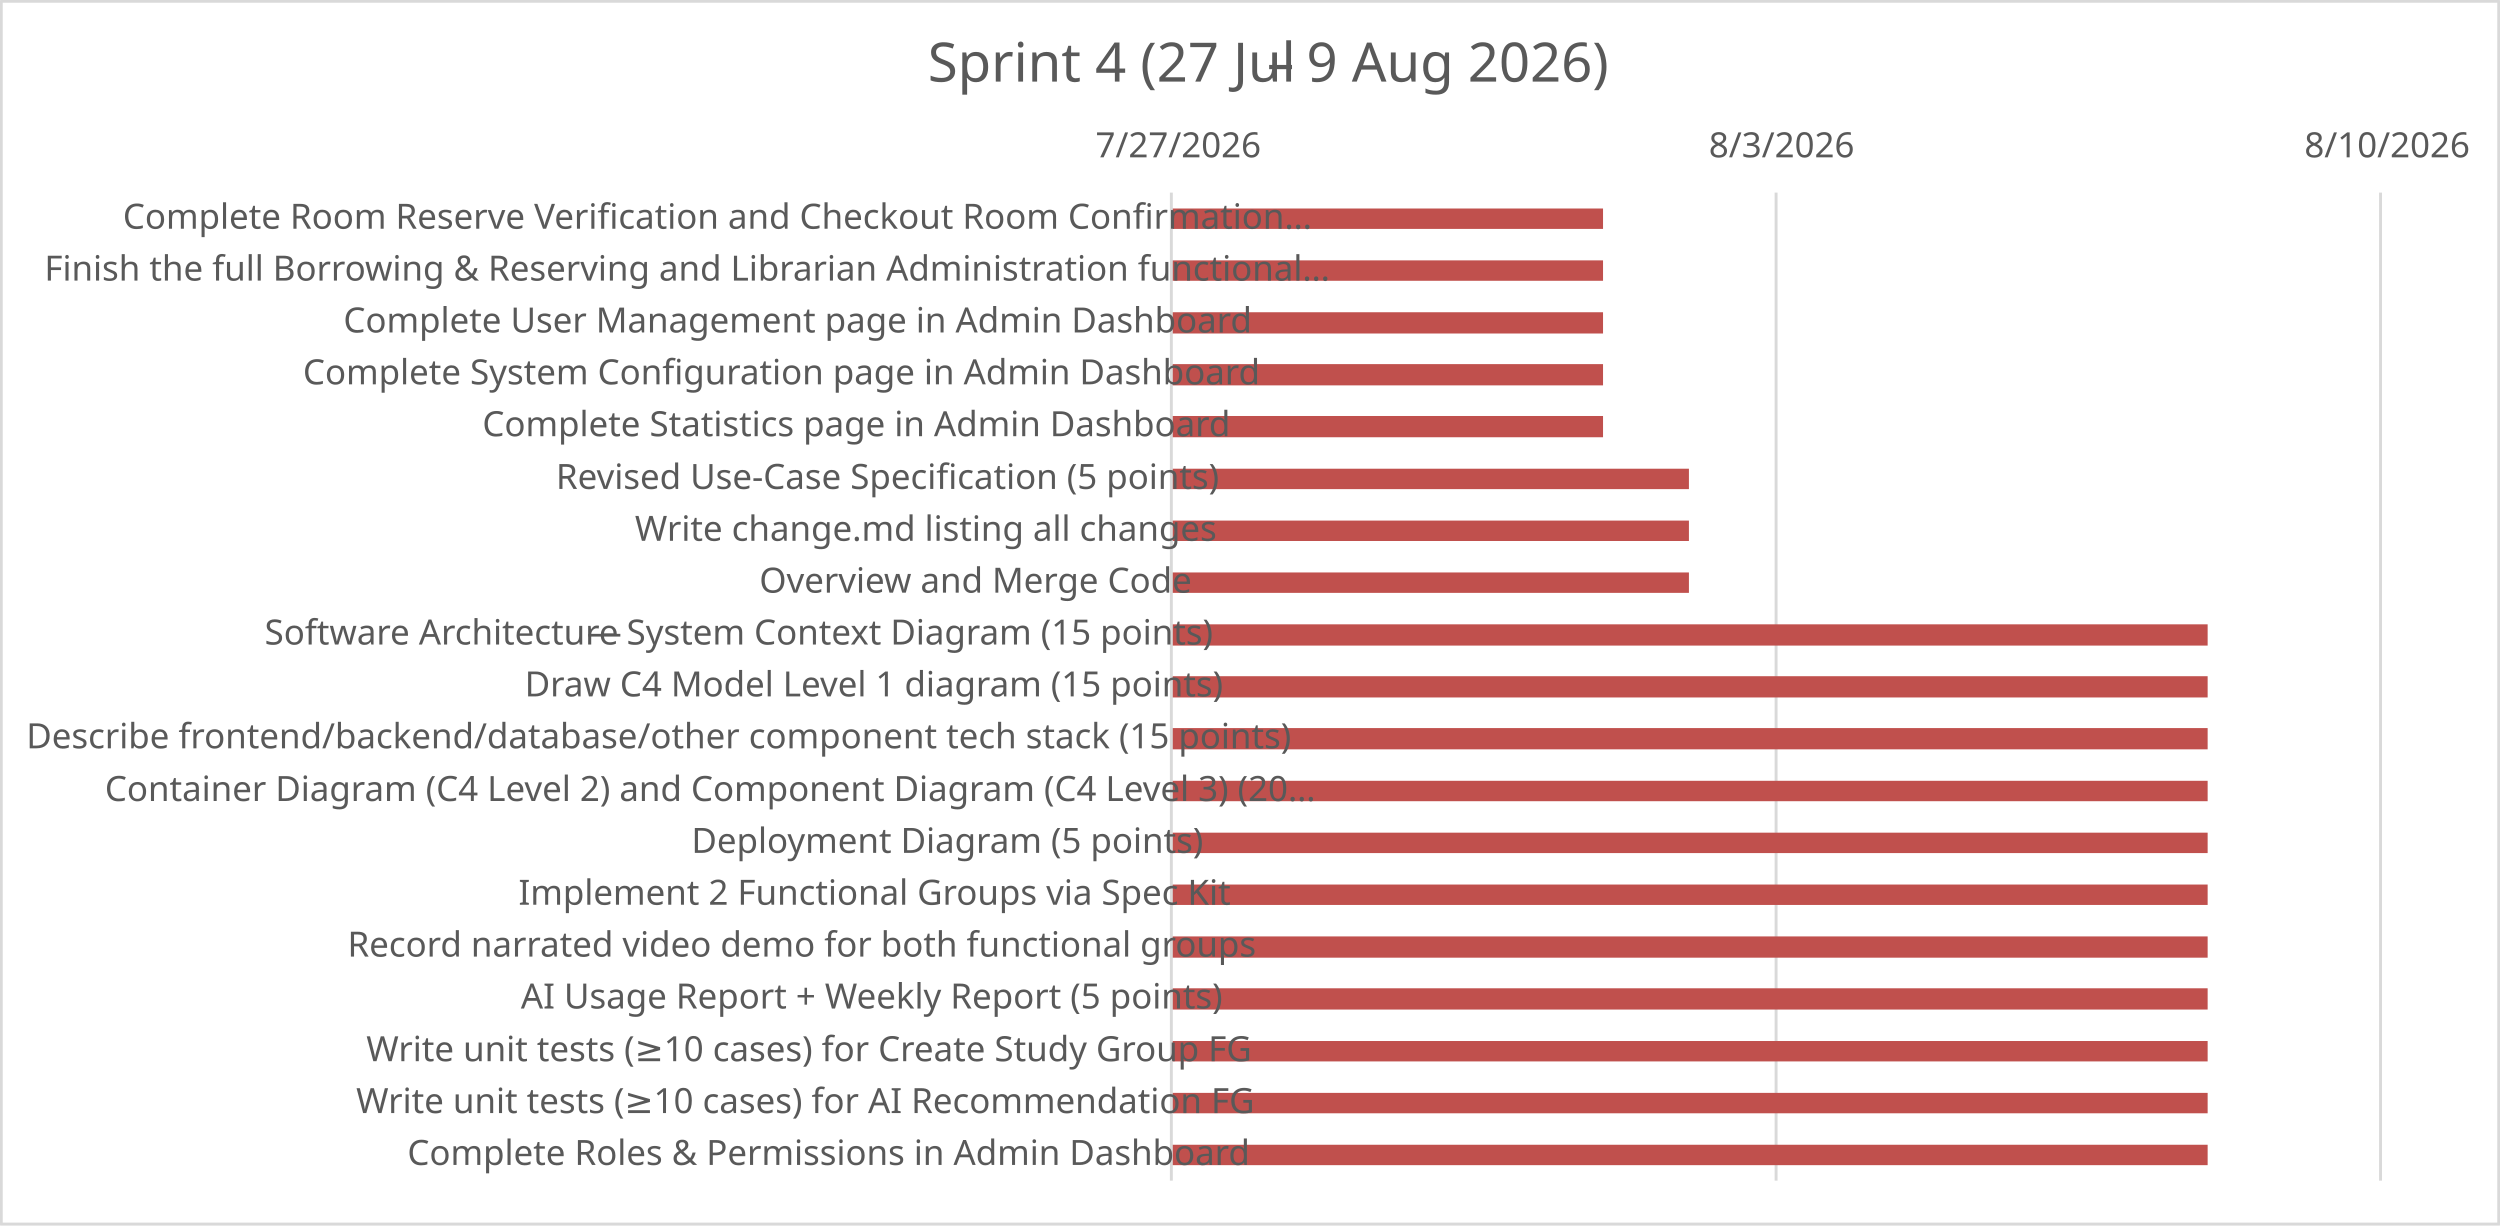
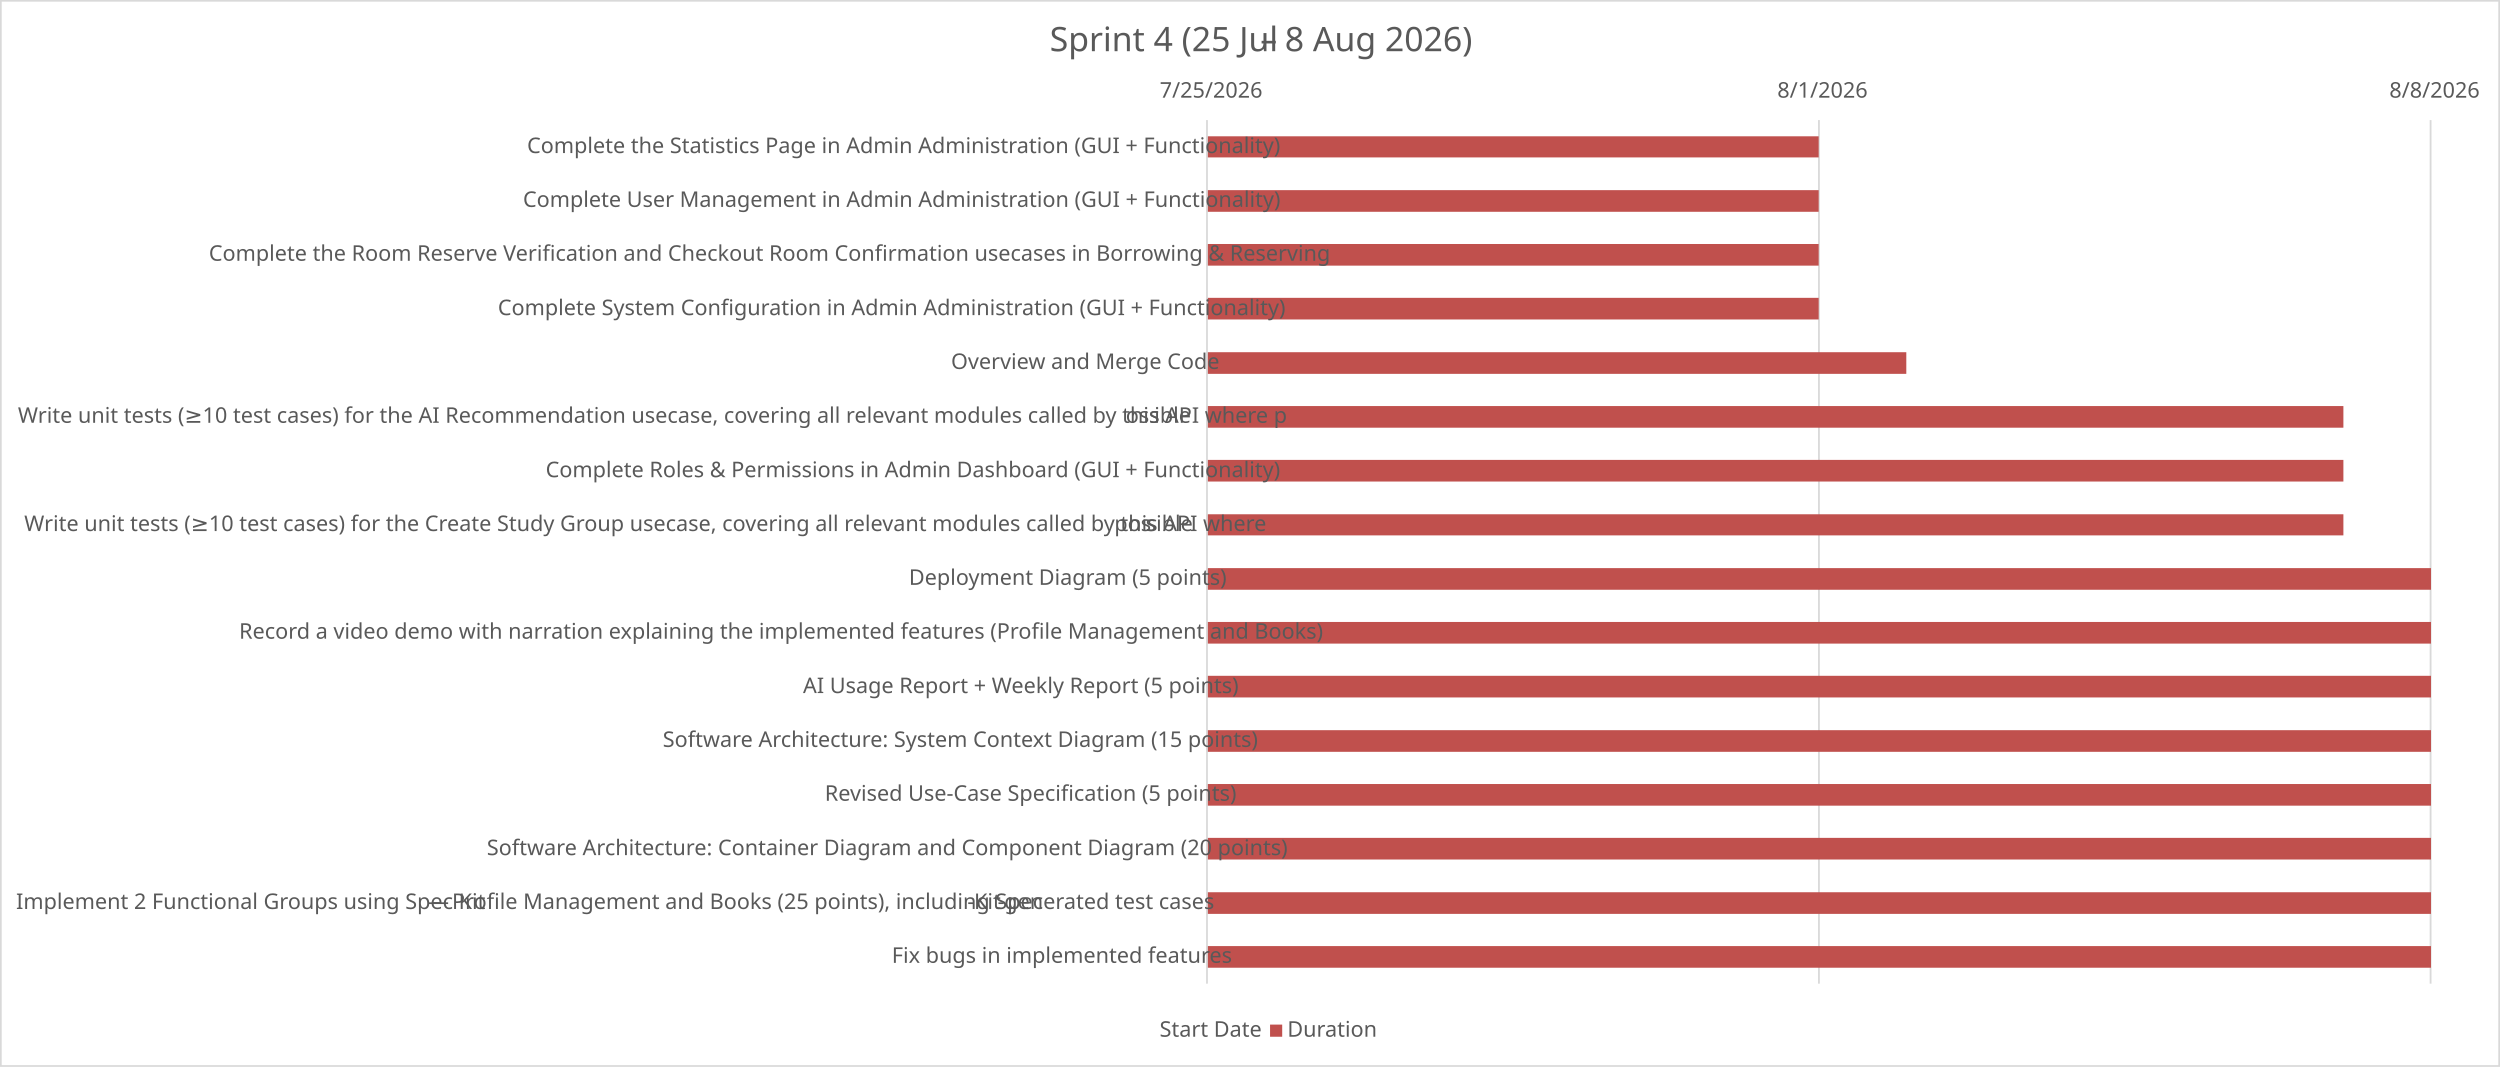
- <svg xmlns="http://www.w3.org/2000/svg" width="2940" height="1441" xml:space="preserve" overflow="hidden">
+ <svg xmlns="http://www.w3.org/2000/svg" width="4736" height="2021" xml:space="preserve" overflow="hidden">
  <defs>
    <clipPath id="clip0">
-       <rect x="3304" y="5776" width="2940" height="1441" />
+       <rect x="5426" y="6221" width="4736" height="2021" />
    </clipPath>
  </defs>
-   <g clip-path="url(#clip0)" transform="translate(-3304 -5776)">
-     <rect x="3305" y="5777" width="2937" height="1438" fill="#FFFFFF" />
+   <g clip-path="url(#clip0)" transform="translate(-5426 -6221)">
+     <rect x="5427" y="6222" width="4733" height="2018" fill="#FFFFFF" />
    <g>
-       <path d="M5392.68 6002.5 5392.68 7164.5M6103.5 6002.5 6103.5 7164.5" stroke="#D9D9D9" stroke-width="3.438" stroke-linejoin="round" stroke-miterlimit="10" fill="none" />
+       <path d="M8871.79 6448.5 8871.79 8084.5M10030.5 6448.5 10030.5 8084.5" stroke="#D9D9D9" stroke-width="3.438" stroke-linejoin="round" stroke-miterlimit="10" fill="none" />
    </g>
    <g>
-       <path d="M5189.17 6021.2 4681 6021.2 4681 6045.2 5189.17 6045.2ZM5189.17 6082.2 4681 6082.2 4681 6106.2 5189.17 6106.2ZM5189.17 6143.2 4681 6143.2 4681 6168.2 5189.17 6168.2ZM5189.17 6204.2 4681 6204.2 4681 6229.2 5189.17 6229.2ZM5189.17 6265.21 4681 6265.21 4681 6290.21 5189.17 6290.21ZM5290.17 6327.21 4681 6327.21 4681 6351.21 5290.17 6351.21ZM5290.17 6388.21 4681 6388.21 4681 6412.21 5290.17 6412.21ZM5290.17 6449.21 4681 6449.21 4681 6473.21 5290.17 6473.21ZM5900.19 6510.21 4681 6510.21 4681 6535.21 5900.19 6535.21ZM5900.19 6571.22 4681 6571.22 4681 6596.22 5900.19 6596.22ZM5900.19 6632.22 4681 6632.22 4681 6657.22 5900.19 6657.22ZM5900.19 6694.22 4681 6694.22 4681 6718.22 5900.19 6718.22ZM5900.19 6755.22 4681 6755.22 4681 6779.22 5900.19 6779.22ZM5900.19 6816.22 4681 6816.22 4681 6840.22 5900.19 6840.22ZM5900.19 6877.23 4681 6877.23 4681 6902.23 5900.19 6902.23ZM5900.19 6938.23 4681 6938.23 4681 6963.23 5900.19 6963.23ZM5900.19 7000.23 4681 7000.23 4681 7024.23 5900.19 7024.23ZM5900.19 7061.23 4681 7061.23 4681 7085.23 5900.19 7085.23ZM5900.19 7122.23 4681 7122.23 4681 7146.23 5900.19 7146.23Z" fill="#C0504D" />
+       <path d="M8871.29 6479.21 7712 6479.21 7712 6519.21 8871.29 6519.21ZM8871.29 6581.22 7712 6581.22 7712 6622.22 8871.29 6622.22ZM8871.29 6683.22 7712 6683.22 7712 6724.22 8871.29 6724.22ZM8871.29 6785.22 7712 6785.22 7712 6826.22 8871.29 6826.22ZM9037.3 6888.23 7712 6888.23 7712 6929.23 9037.3 6929.23ZM9865.32 6990.23 7712 6990.23 7712 7031.23 9865.32 7031.23ZM9865.32 7092.23 7712 7092.23 7712 7133.23 9865.32 7133.23ZM9865.32 7195.24 7712 7195.24 7712 7235.24 9865.32 7235.24ZM10031.3 7297.24 7712 7297.24 7712 7338.24 10031.3 7338.24ZM10031.3 7399.24 7712 7399.24 7712 7440.24 10031.3 7440.24ZM10031.3 7501.25 7712 7501.25 7712 7542.25 10031.3 7542.25ZM10031.3 7604.25 7712 7604.25 7712 7645.25 10031.3 7645.25ZM10031.3 7706.25 7712 7706.25 7712 7747.25 10031.3 7747.25ZM10031.3 7808.26 7712 7808.26 7712 7849.26 10031.3 7849.26ZM10031.3 7911.26 7712 7911.26 7712 7952.26 10031.3 7952.26ZM10031.3 8013.26 7712 8013.26 7712 8054.26 10031.3 8054.26Z" fill="#C0504D" />
    </g>
    <g>
-       <path d="M4681.5 6002.5 4681.5 7164.5" stroke="#D9D9D9" stroke-width="3.438" stroke-linejoin="round" stroke-miterlimit="10" fill="none" fill-rule="evenodd" />
+       <path d="M7712.5 6448.5 7712.5 8084.5" stroke="#D9D9D9" stroke-width="3.438" stroke-linejoin="round" stroke-miterlimit="10" fill="none" fill-rule="evenodd" />
    </g>
    <g>
-       <text fill="#595959" font-family="Calibri,Calibri_MSFontService,sans-serif" font-weight="400" font-size="41" transform="matrix(1 0 0 1 4592.32 5961)">7/27/2026</text>
+       <text fill="#595959" font-family="Calibri,Calibri_MSFontService,sans-serif" font-weight="400" font-size="41" transform="matrix(1 0 0 1 7622.98 6406)">7/25/2026</text>
    </g>
    <g>
-       <text fill="#595959" font-family="Calibri,Calibri_MSFontService,sans-serif" font-weight="400" font-size="41" transform="matrix(1 0 0 1 5313.57 5961)">8/3/2026</text>
+       <text fill="#595959" font-family="Calibri,Calibri_MSFontService,sans-serif" font-weight="400" font-size="41" transform="matrix(1 0 0 1 8792.88 6406)">8/1/2026</text>
    </g>
    <g>
-       <text fill="#595959" font-family="Calibri,Calibri_MSFontService,sans-serif" font-weight="400" font-size="41" transform="matrix(1 0 0 1 6013.93 5961)">8/10/2026</text>
+       <text fill="#595959" font-family="Calibri,Calibri_MSFontService,sans-serif" font-weight="400" font-size="41" transform="matrix(1 0 0 1 9952.33 6406)">8/8/2026</text>
    </g>
    <g>
-       <text fill="#595959" font-family="Calibri,Calibri_MSFontService,sans-serif" font-weight="400" font-size="41" transform="matrix(1 0 0 1 3448.5 6045)">Complete Room Reserve Verification and Checkout Room Confirmation…</text>
+       <text fill="#595959" font-family="Calibri,Calibri_MSFontService,sans-serif" font-weight="400" font-size="41" transform="matrix(1 0 0 1 6424.44 6511)">Complete the Statistics Page in Admin Administration (GUI + Functionality)</text>
    </g>
    <g>
-       <text fill="#595959" font-family="Calibri,Calibri_MSFontService,sans-serif" font-weight="400" font-size="41" transform="matrix(1 0 0 1 3356.23 6106)">Finish the full Borrowing &amp; Reserving and Librarian Administration functional…</text>
+       <text fill="#595959" font-family="Calibri,Calibri_MSFontService,sans-serif" font-weight="400" font-size="41" transform="matrix(1 0 0 1 6416.69 6613)">Complete User Management in Admin Administration (GUI + Functionality)</text>
    </g>
    <g>
-       <text fill="#595959" font-family="Calibri,Calibri_MSFontService,sans-serif" font-weight="400" font-size="41" transform="matrix(1 0 0 1 3707.83 6167)">Complete User Management page in Admin Dashboard</text>
+       <text fill="#595959" font-family="Calibri,Calibri_MSFontService,sans-serif" font-weight="400" font-size="41" transform="matrix(1 0 0 1 5821.61 6715)">Complete the Room Reserve Verification and Checkout Room Confirmation usecases in Borrowing &amp; Reserving</text>
    </g>
    <g>
-       <text fill="#595959" font-family="Calibri,Calibri_MSFontService,sans-serif" font-weight="400" font-size="41" transform="matrix(1 0 0 1 3660.25 6228)">Complete System Configuration page in Admin Dashboard</text>
+       <text fill="#595959" font-family="Calibri,Calibri_MSFontService,sans-serif" font-weight="400" font-size="41" transform="matrix(1 0 0 1 6369.12 6818)">Complete System Configuration in Admin Administration (GUI + Functionality)</text>
    </g>
    <g>
-       <text fill="#595959" font-family="Calibri,Calibri_MSFontService,sans-serif" font-weight="400" font-size="41" transform="matrix(1 0 0 1 3871.27 6289)">Complete Statistics page in Admin Dashboard</text>
+       <text fill="#595959" font-family="Calibri,Calibri_MSFontService,sans-serif" font-weight="400" font-size="41" transform="matrix(1 0 0 1 7227.6 6920)">Overview and Merge Code</text>
    </g>
    <g>
-       <text fill="#595959" font-family="Calibri,Calibri_MSFontService,sans-serif" font-weight="400" font-size="41" transform="matrix(1 0 0 1 3957.8 6351)">Revised Use-Case Specification (5 points)</text>
+       <text fill="#595959" font-family="Calibri,Calibri_MSFontService,sans-serif" font-weight="400" font-size="41" transform="matrix(1 0 0 1 5459.88 7022)">Write unit tests (≥10 test cases) for the AI Recommendation usecase, covering all relevant modules called by this API where p</text>
    </g>
    <g>
-       <text fill="#595959" font-family="Calibri,Calibri_MSFontService,sans-serif" font-weight="400" font-size="41" transform="matrix(1 0 0 1 4050.64 6412)">Write change.md listing all changes</text>
+       <text fill="#595959" font-family="Calibri,Calibri_MSFontService,sans-serif" font-weight="400" font-size="41" transform="matrix(1 0 0 1 7558.64 7022)">oss</text>
    </g>
    <g>
-       <text fill="#595959" font-family="Calibri,Calibri_MSFontService,sans-serif" font-weight="400" font-size="41" transform="matrix(1 0 0 1 4196.94 6473)">Overview and Merge Code</text>
+       <text fill="#595959" font-family="Calibri,Calibri_MSFontService,sans-serif" font-weight="400" font-size="41" transform="matrix(1 0 0 1 7612.65 7022)">ible</text>
    </g>
    <g>
-       <g>
-         <text fill="#595959" font-family="Calibri,Calibri_MSFontService,sans-serif" font-weight="400" font-size="41" transform="matrix(1 0 0 1 3615.18 6534)">Software Architecture </text>
-       </g>
+       <text fill="#595959" font-family="Calibri,Calibri_MSFontService,sans-serif" font-weight="400" font-size="41" transform="matrix(1 0 0 1 6459.66 7125)">Complete Roles &amp; Permissions in Admin Dashboard (GUI + Functionality)</text>
    </g>
    <g>
-       <g>
-         <text fill="#595959" font-family="Calibri,Calibri_MSFontService,sans-serif" font-weight="400" font-size="41" transform="matrix(1 0 0 1 3994.17 6534)">—</text>
-       </g>
+       <text fill="#595959" font-family="Calibri,Calibri_MSFontService,sans-serif" font-weight="400" font-size="41" transform="matrix(1 0 0 1 5471.85 7227)">Write unit tests (≥10 test cases) for the Create Study Group usecase, covering all relevant modules called by this API where </text>
    </g>
    <g>
-       <g>
-         <text fill="#595959" font-family="Calibri,Calibri_MSFontService,sans-serif" font-weight="400" font-size="41" transform="matrix(1 0 0 1 4040.83 6534)">System Context Diagram (15 points)</text>
-       </g>
+       <text fill="#595959" font-family="Calibri,Calibri_MSFontService,sans-serif" font-weight="400" font-size="41" transform="matrix(1 0 0 1 7536.96 7227)">pos</text>
    </g>
    <g>
-       <text fill="#595959" font-family="Calibri,Calibri_MSFontService,sans-serif" font-weight="400" font-size="41" transform="matrix(1 0 0 1 3921.07 6595)">Draw C4 Model Level 1 diagram (15 points)</text>
+       <text fill="#595959" font-family="Calibri,Calibri_MSFontService,sans-serif" font-weight="400" font-size="41" transform="matrix(1 0 0 1 7596.52 7227)">sible</text>
    </g>
    <g>
-       <text fill="#595959" font-family="Calibri,Calibri_MSFontService,sans-serif" font-weight="400" font-size="41" transform="matrix(1 0 0 1 3334.95 6656)">Describe frontend/backend/database/other component tech stack (15 points)</text>
+       <text fill="#595959" font-family="Calibri,Calibri_MSFontService,sans-serif" font-weight="400" font-size="41" transform="matrix(1 0 0 1 7147.81 7329)">Deployment Diagram (5 points)</text>
    </g>
    <g>
-       <text fill="#595959" font-family="Calibri,Calibri_MSFontService,sans-serif" font-weight="400" font-size="41" transform="matrix(1 0 0 1 3427.32 6718)">Container Diagram (C4 Level 2) and Component Diagram (C4 Level 3) (20…</text>
+       <text fill="#595959" font-family="Calibri,Calibri_MSFontService,sans-serif" font-weight="400" font-size="41" transform="matrix(1 0 0 1 5878.91 7431)">Record a video demo with narration explaining the implemented features (Profile Management and Books)</text>
    </g>
    <g>
-       <text fill="#595959" font-family="Calibri,Calibri_MSFontService,sans-serif" font-weight="400" font-size="41" transform="matrix(1 0 0 1 4117.14 6779)">Deployment Diagram (5 points)</text>
+       <text fill="#595959" font-family="Calibri,Calibri_MSFontService,sans-serif" font-weight="400" font-size="41" transform="matrix(1 0 0 1 6947.17 7534)">AI Usage Report + Weekly Report (5 points)</text>
    </g>
    <g>
-       <text fill="#595959" font-family="Calibri,Calibri_MSFontService,sans-serif" font-weight="400" font-size="41" transform="matrix(1 0 0 1 3913.73 6840)">Implement 2 Functional Groups via Spec Kit</text>
+       <text fill="#595959" font-family="Calibri,Calibri_MSFontService,sans-serif" font-weight="400" font-size="41" transform="matrix(1 0 0 1 6681.45 7636)">Software Architecture: System Context Diagram (15 points)</text>
    </g>
    <g>
-       <text fill="#595959" font-family="Calibri,Calibri_MSFontService,sans-serif" font-weight="400" font-size="41" transform="matrix(1 0 0 1 3712.68 6901)">Record narrated video demo for both functional groups</text>
+       <text fill="#595959" font-family="Calibri,Calibri_MSFontService,sans-serif" font-weight="400" font-size="41" transform="matrix(1 0 0 1 6988.47 7738)">Revised Use-Case Specification (5 points)</text>
    </g>
    <g>
-       <text fill="#595959" font-family="Calibri,Calibri_MSFontService,sans-serif" font-weight="400" font-size="41" transform="matrix(1 0 0 1 3916.51 6962)">AI Usage Report + Weekly Report (5 points)</text>
+       <text fill="#595959" font-family="Calibri,Calibri_MSFontService,sans-serif" font-weight="400" font-size="41" transform="matrix(1 0 0 1 6348.22 7841)">Software Architecture: Container Diagram and Component Diagram (20 points)</text>
    </g>
    <g>
-       <g>
-         <text fill="#595959" font-family="Calibri,Calibri_MSFontService,sans-serif" font-weight="400" font-size="41" transform="matrix(1 0 0 1 3734.78 7024)">Write unit tests (≥10 cases) for Create Study Group FG</text>
-       </g>
+       <text fill="#595959" font-family="Calibri,Calibri_MSFontService,sans-serif" font-weight="400" font-size="41" transform="matrix(1 0 0 1 5456.35 7943)">Implement 2 Functional Groups using Spec Kit </text>
    </g>
    <g>
-       <g>
-         <text fill="#595959" font-family="Calibri,Calibri_MSFontService,sans-serif" font-weight="400" font-size="41" transform="matrix(1 0 0 1 3722.82 7085)">Write unit tests (≥10 cases) for AI Recommendation FG</text>
-       </g>
+       <text fill="#595959" font-family="Calibri,Calibri_MSFontService,sans-serif" font-weight="400" font-size="41" transform="matrix(1 0 0 1 6235.59 7943)">—</text>
    </g>
    <g>
-       <text fill="#595959" font-family="Calibri,Calibri_MSFontService,sans-serif" font-weight="400" font-size="41" transform="matrix(1 0 0 1 3783.08 7146)">Complete Roles &amp; Permissions in Admin Dashboard</text>
+       <text fill="#595959" font-family="Calibri,Calibri_MSFontService,sans-serif" font-weight="400" font-size="41" transform="matrix(1 0 0 1 6282.25 7943)">Profile Management and Books (25 points), including Spec</text>
    </g>
    <g>
-       <text fill="#595959" font-family="Calibri,Calibri_MSFontService,sans-serif" font-weight="400" font-size="64" transform="matrix(1 0 0 1 4395.11 5872)">Sprint 4 (27 Jul </text>
+       <text fill="#595959" font-family="Calibri,Calibri_MSFontService,sans-serif" font-weight="400" font-size="41" transform="matrix(1 0 0 1 7258.54 7943)">-</text>
    </g>
    <g>
-       <text fill="#595959" font-family="Calibri,Calibri_MSFontService,sans-serif" font-weight="400" font-size="64" transform="matrix(1 0 0 1 4793.97 5872)">–</text>
+       <text fill="#595959" font-family="Calibri,Calibri_MSFontService,sans-serif" font-weight="400" font-size="41" transform="matrix(1 0 0 1 7271.17 7943)">Kit</text>
    </g>
    <g>
-       <text fill="#595959" font-family="Calibri,Calibri_MSFontService,sans-serif" font-weight="400" font-size="64" transform="matrix(1 0 0 1 4840.45 5872)">9 Aug 2026)</text>
+       <text fill="#595959" font-family="Calibri,Calibri_MSFontService,sans-serif" font-weight="400" font-size="41" transform="matrix(1 0 0 1 7315.88 7943)">-</text>
    </g>
-     <rect x="3305.5" y="5777.5" width="2937" height="1438" stroke="#D9D9D9" stroke-width="3.438" stroke-linejoin="round" stroke-miterlimit="10" fill="none" />
+     <g>
+       <text fill="#595959" font-family="Calibri,Calibri_MSFontService,sans-serif" font-weight="400" font-size="41" transform="matrix(1 0 0 1 7328.51 7943)">generated test cases</text>
+     </g>
+     <g>
+       <text fill="#595959" font-family="Calibri,Calibri_MSFontService,sans-serif" font-weight="400" font-size="41" transform="matrix(1 0 0 1 7115.43 8045)">Fix bugs in implemented features</text>
+     </g>
+     <g>
+       <text fill="#595959" font-family="Calibri,Calibri_MSFontService,sans-serif" font-weight="400" font-size="64" transform="matrix(1 0 0 1 7414.56 6318)">Sprint 4 (25 Jul </text>
+     </g>
+     <g>
+       <text fill="#595959" font-family="Calibri,Calibri_MSFontService,sans-serif" font-weight="400" font-size="64" transform="matrix(1 0 0 1 7813.42 6318)">–</text>
+     </g>
+     <g>
+       <text fill="#595959" font-family="Calibri,Calibri_MSFontService,sans-serif" font-weight="400" font-size="64" transform="matrix(1 0 0 1 7859.9 6318)">8 Aug 2026)</text>
+     </g>
+     <g>
+       <text fill="#595959" font-family="Calibri,Calibri_MSFontService,sans-serif" font-weight="400" font-size="41" transform="matrix(1 0 0 1 7622.68 8185)">Start Date</text>
+     </g>
+     <g>
+       <rect x="7832" y="8162" width="23" height="23" fill="#C0504D" />
+     </g>
+     <g>
+       <text fill="#595959" font-family="Calibri,Calibri_MSFontService,sans-serif" font-weight="400" font-size="41" transform="matrix(1 0 0 1 7864.73 8185)">Duration</text>
+     </g>
+     <rect x="5427.5" y="6222.5" width="4733" height="2018" stroke="#D9D9D9" stroke-width="3.438" stroke-linejoin="round" stroke-miterlimit="10" fill="none" />
  </g>
</svg>
